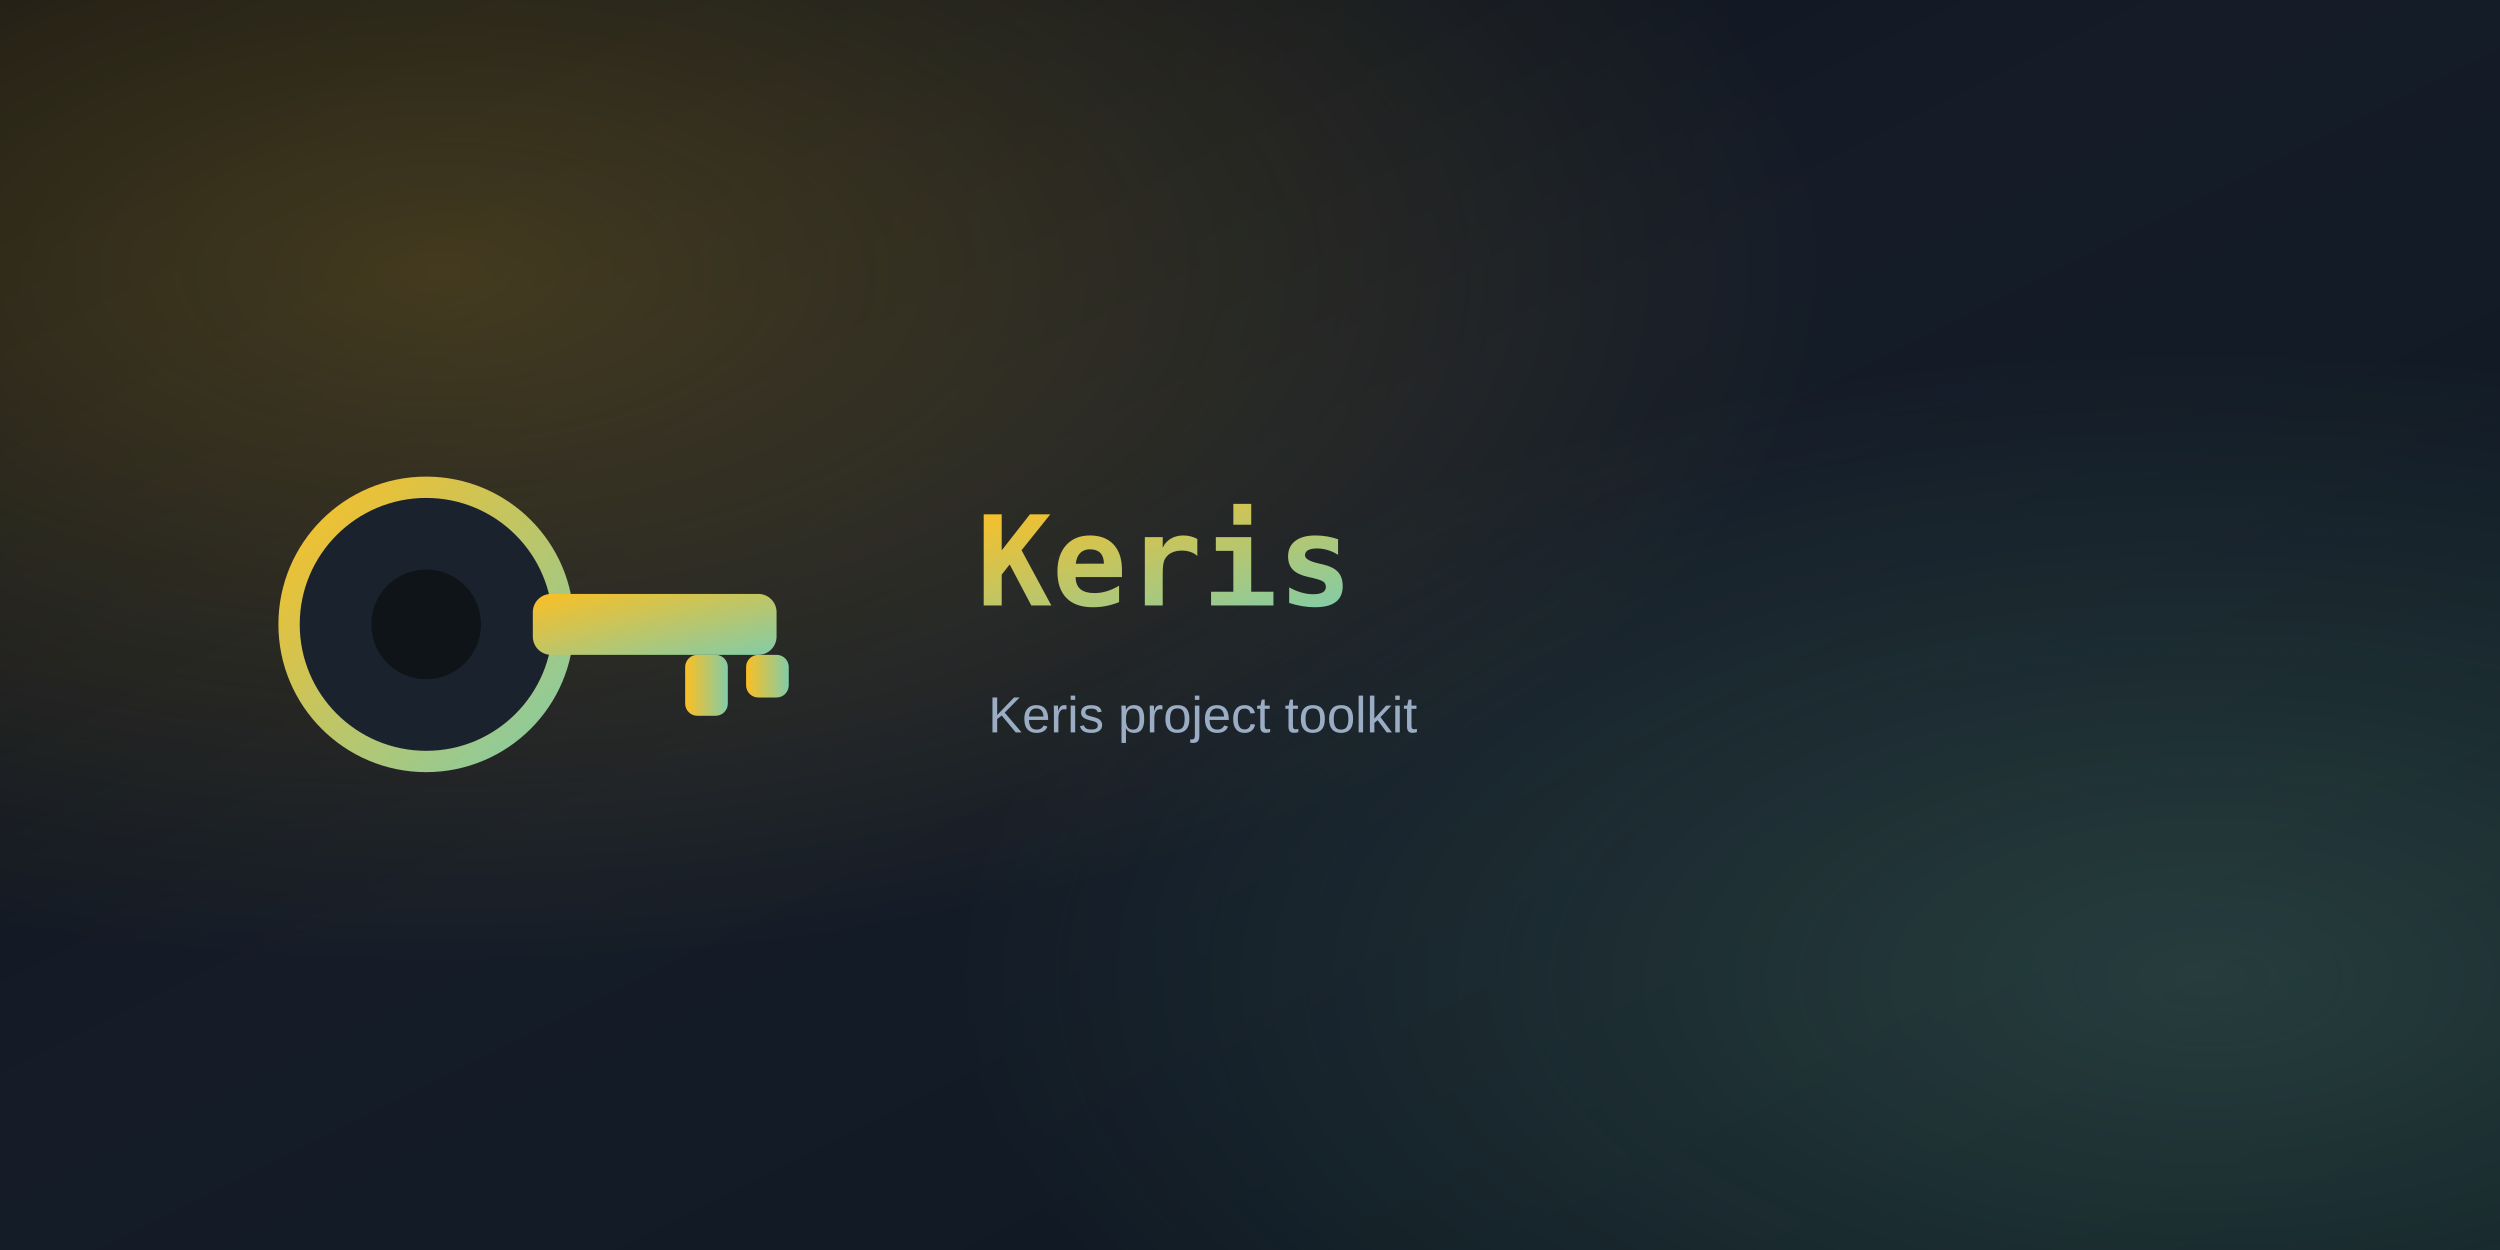
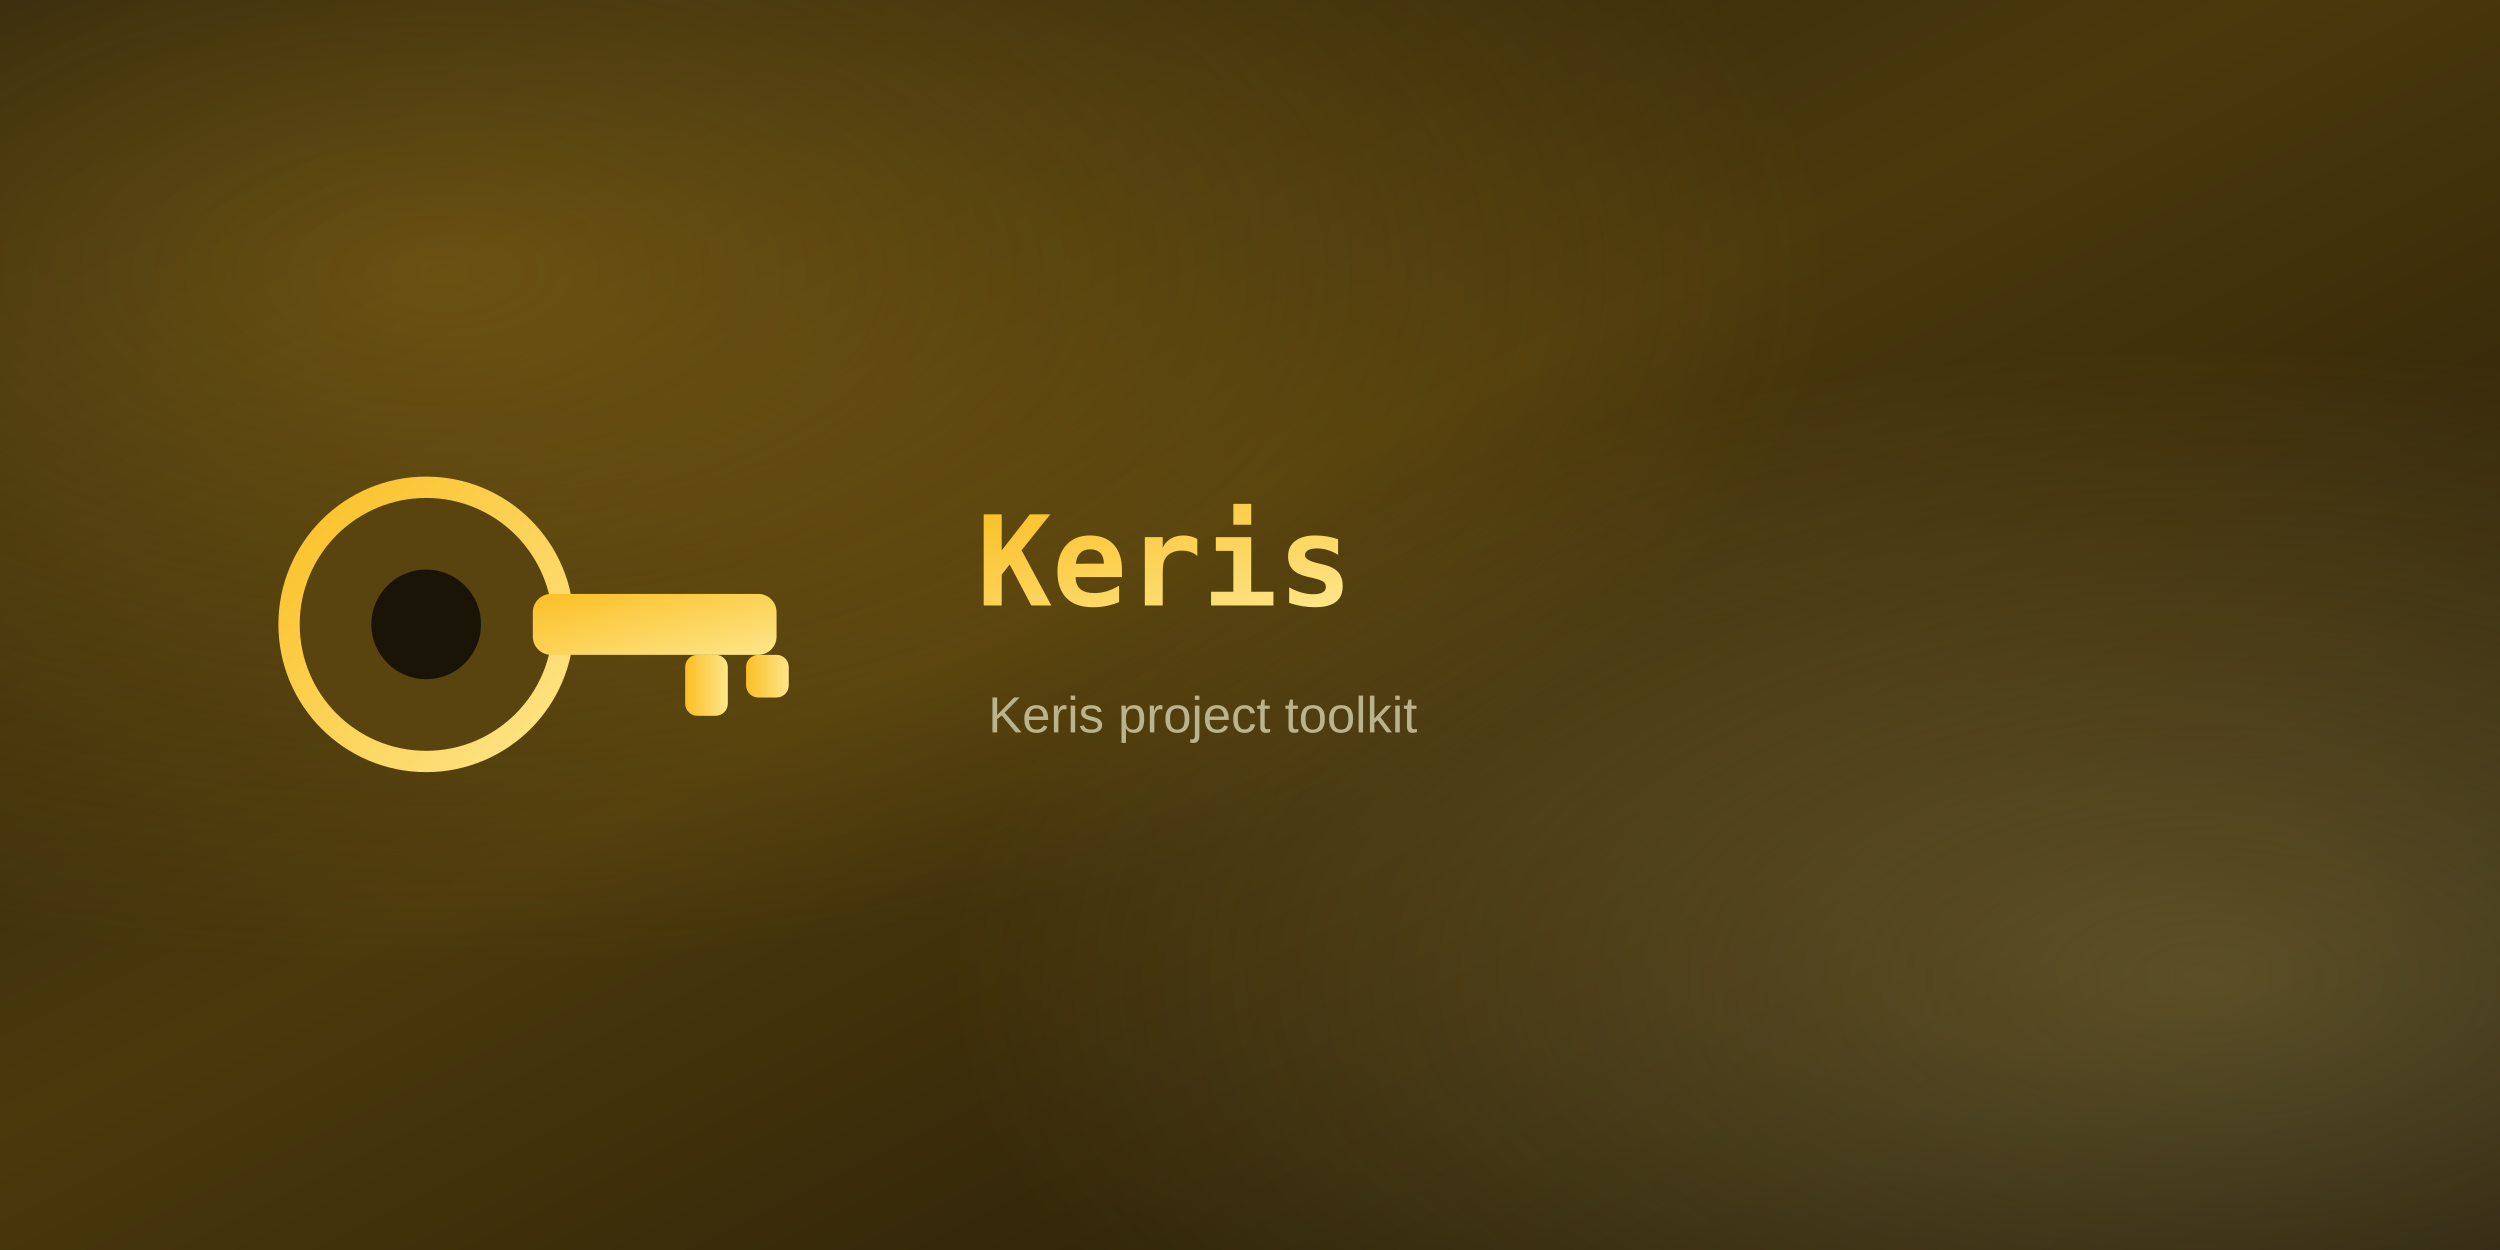
<svg xmlns="http://www.w3.org/2000/svg" viewBox="0 0 1280 640" width="1280" height="640" role="img" aria-label="Keris">
  <defs>
    <linearGradient id="ac" x1="0" y1="0" x2="1" y2="1">
      <stop offset="0" stop-color="#fbbf24" />
-       <stop offset="1" stop-color="#83cca7" />
+       <stop offset="1" stop-color="#fde68a" />
    </linearGradient>
    <linearGradient id="gWarm" x1="0%" y1="0%" x2="100%" y2="0%">
      <stop offset="0%" stop-color="#fbbf24" />
-       <stop offset="100%" stop-color="#83cca7" />
+       <stop offset="100%" stop-color="#fde68a" />
    </linearGradient>
    <linearGradient id="canvasGrad" x1="0%" y1="0%" x2="100%" y2="100%">
-       <stop offset="0%" stop-color="#0a0e14" />
-       <stop offset="45%" stop-color="#151c28" />
-       <stop offset="100%" stop-color="#0c1820" />
-     </linearGradient>
-     <linearGradient id="bg" x1="0" y1="0" x2="1" y2="1">
-       <stop offset="0" stop-color="#1e1b4b" />
-       <stop offset="0.55" stop-color="#0f3a4a" />
-       <stop offset="1" stop-color="#0f766e" />
+       <stop offset="0%" stop-color="#1d180a" />
+       <stop offset="45%" stop-color="#4b390c" />
+       <stop offset="100%" stop-color="#1a1406" />
    </linearGradient>
    <radialGradient id="glowA" cx="18%" cy="22%" r="55%">
-       <stop offset="0%" stop-color="#fbbf24" stop-opacity="0.22" />
+       <stop offset="0%" stop-color="#fbbf24" stop-opacity="0.28" />
      <stop offset="100%" stop-color="#fbbf24" stop-opacity="0" />
    </radialGradient>
    <radialGradient id="glowB" cx="88%" cy="78%" r="50%">
-       <stop offset="0%" stop-color="#83cca7" stop-opacity="0.20" />
-       <stop offset="100%" stop-color="#83cca7" stop-opacity="0" />
+       <stop offset="0%" stop-color="#fde68a" stop-opacity="0.24" />
+       <stop offset="100%" stop-color="#fde68a" stop-opacity="0" />
    </radialGradient>
  </defs>
  <rect width="1280" height="640" fill="url(#canvasGrad)" />
  <rect width="1280" height="640" fill="url(#glowA)" />
  <rect width="1280" height="640" fill="url(#glowB)" />
  <g transform="translate(70 120) scale(0.78)">
-     <circle cx="190" cy="256" r="90" fill="#1a222d" stroke="url(#ac)" stroke-width="14" />
-     <circle cx="190" cy="256" r="36" fill="#0f1419" />
+     <circle cx="190" cy="256" r="90" fill="#59430e" stroke="url(#ac)" stroke-width="14" />
+     <circle cx="190" cy="256" r="36" fill="#1a1406" />
    <rect x="260" y="236" width="160" height="40" rx="12" fill="url(#ac)" />
    <rect x="360" y="276" width="28" height="40" rx="8" fill="url(#gWarm)" />
    <rect x="400" y="276" width="28" height="28" rx="8" fill="url(#gWarm)" />
  </g>
  <text x="500" y="310" font-family="Consolas, Cascadia Mono, monospace" font-weight="700" font-size="64" fill="url(#ac)">Keris</text>
-   <text x="506" y="375" font-family="Segoe UI, Arial, sans-serif" font-size="26" fill="#9aadc4">Keris project toolkit</text>
+   <text x="506" y="375" font-family="Segoe UI, Arial, sans-serif" font-size="26" fill="#bbb38c">Keris project toolkit</text>
</svg>
